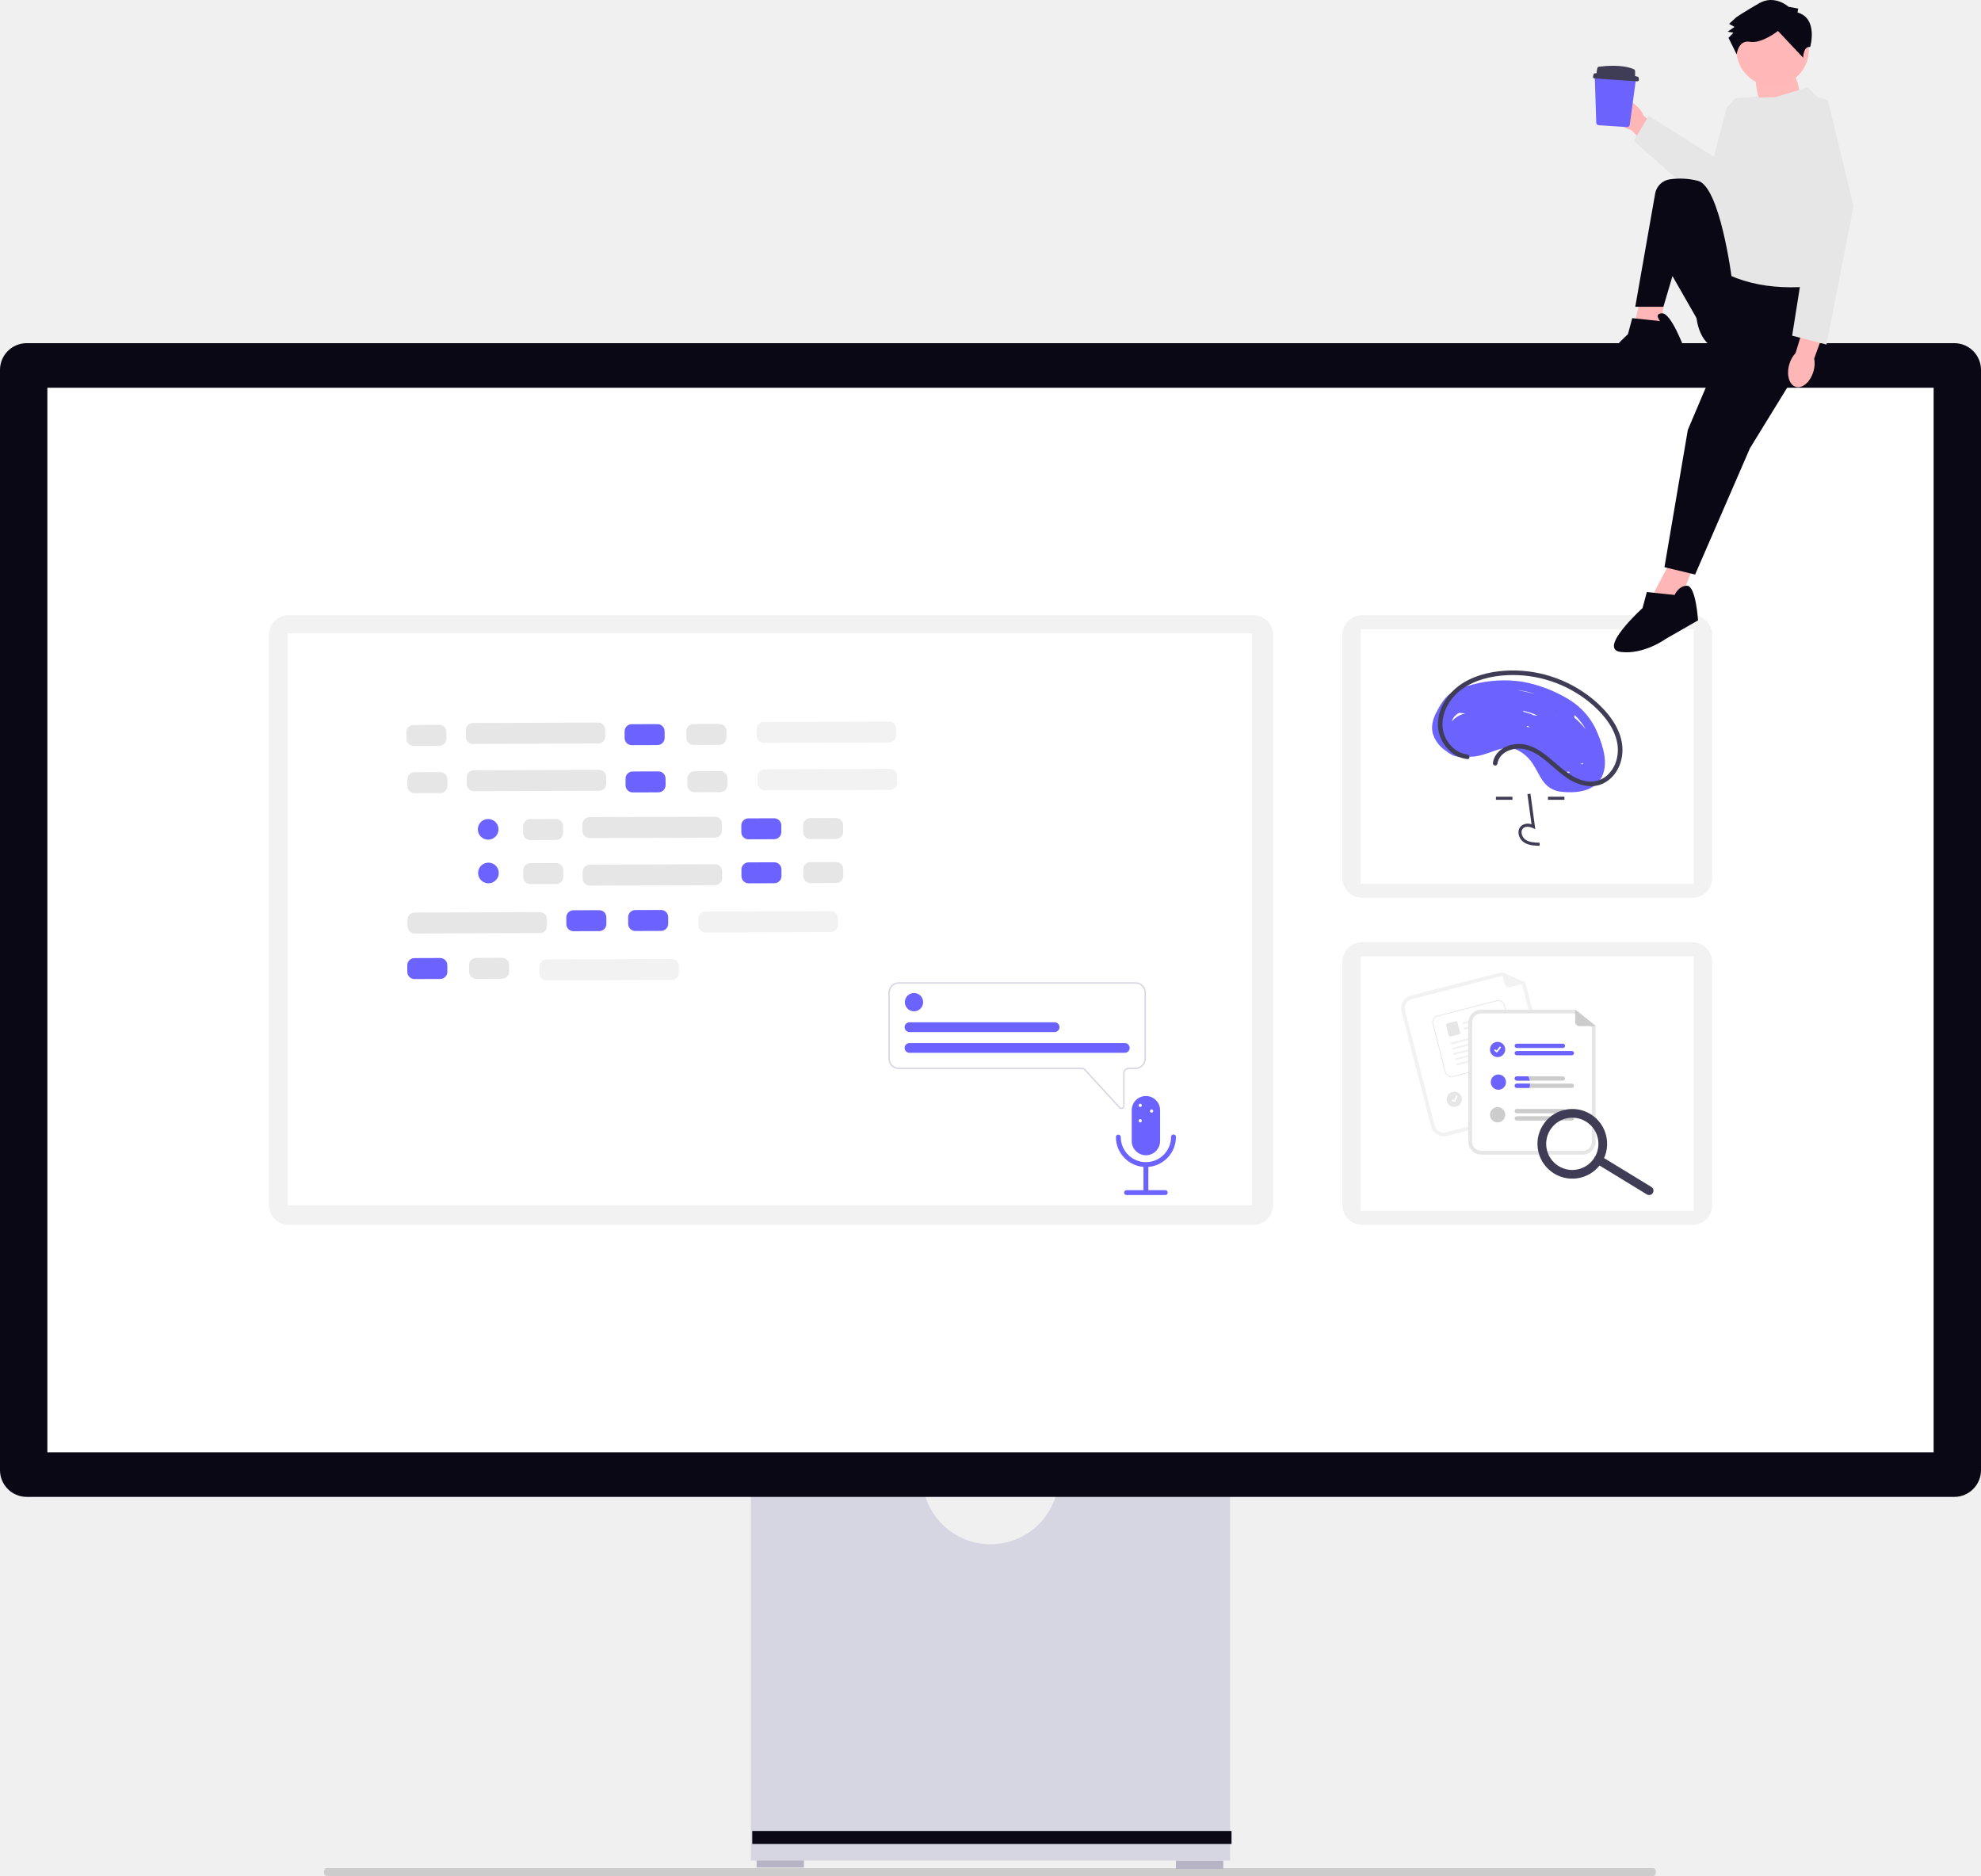
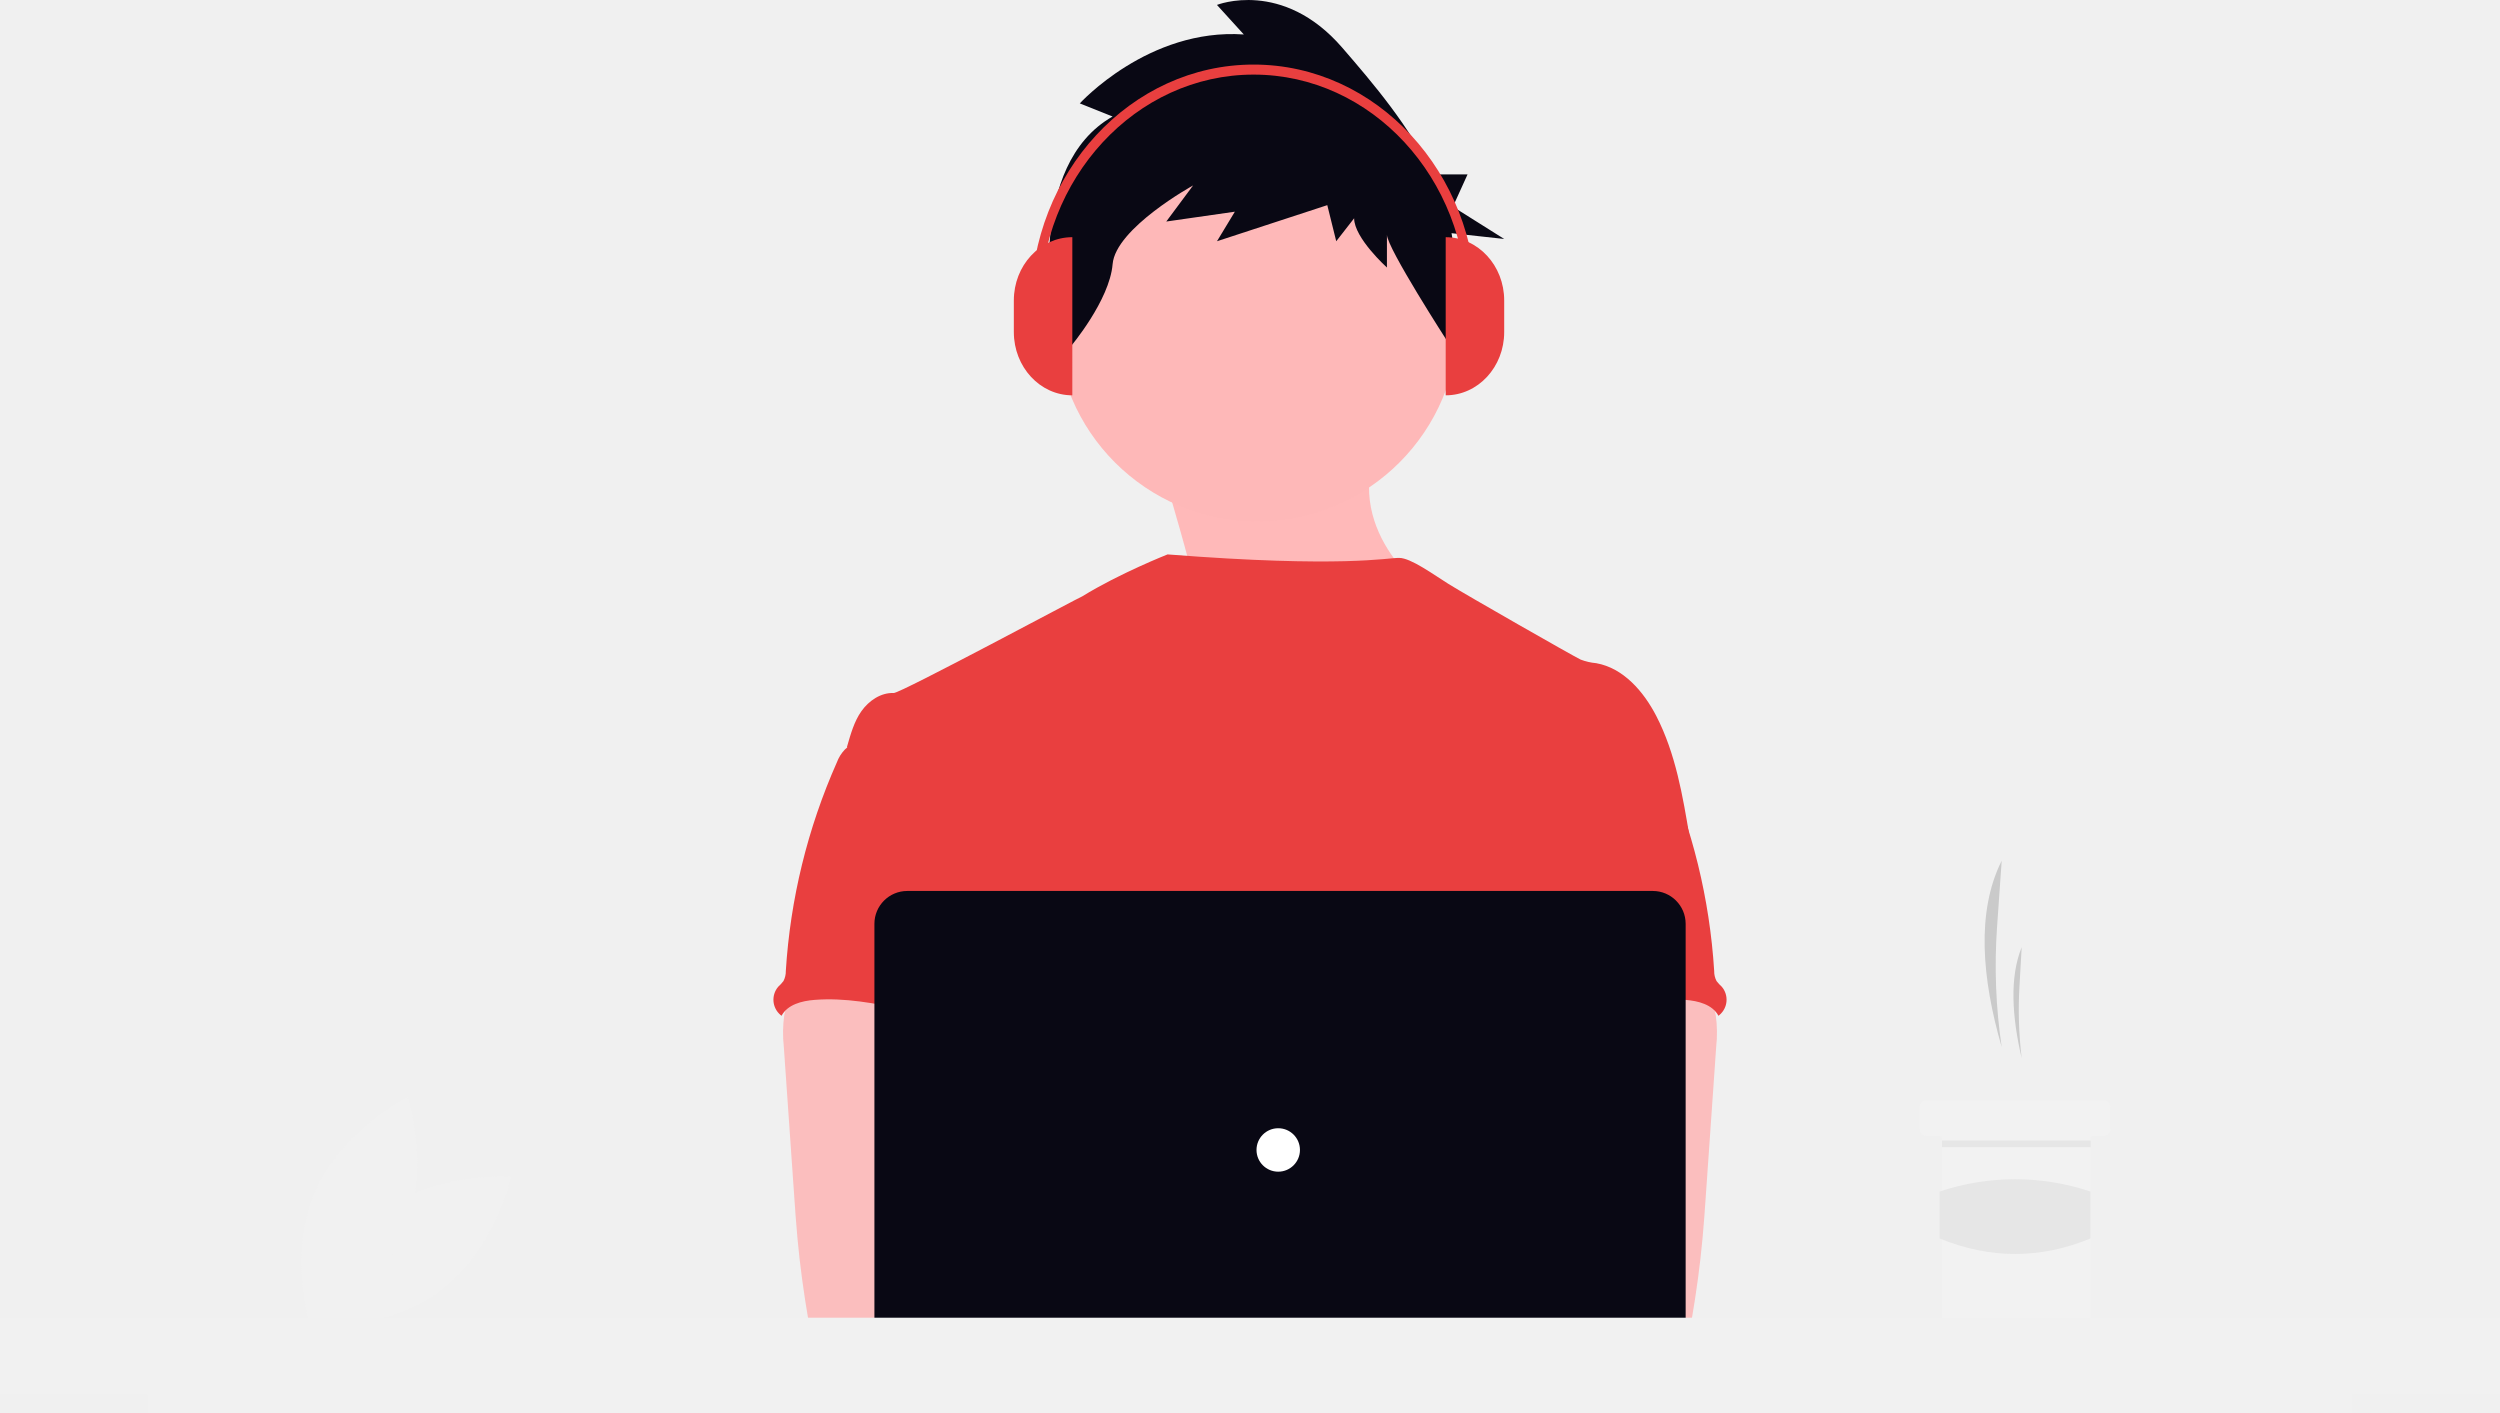
- <svg xmlns="http://www.w3.org/2000/svg" width="799.031" height="756.496" viewBox="0 0 799.031 756.496" role="img" artist="Katerina Limpitsouni" source="https://undraw.co/">
-   <g transform="translate(-560 -170)">
-     <path d="M15.18,488.763c0,.872.478,1.573,1.073,1.573h535.1c.6,0,1.073-.7,1.073-1.573s-.478-1.573-1.073-1.573H16.253C15.658,487.191,15.18,487.891,15.18,488.763Z" transform="translate(675.48 436.16)" fill="#ccc" />
-     <rect width="19.105" height="3.371" transform="translate(865.162 919.738)" fill="#b6b3c5" />
-     <rect width="19.105" height="3.371" transform="translate(1034.295 920.301)" fill="#b6b3c5" />
-     <path d="M352.955,370.945a27.529,27.529,0,0,1-54.321,0H229.146V521.536h193.3V370.945H352.955Z" transform="translate(633.721 398.762)" fill="#d6d6e3" />
-     <rect width="193.296" height="5.242" transform="translate(863.43 908.367)" fill="#090814" />
-     <path d="M788.255,487.17H10.776A10.788,10.788,0,0,1,0,476.394V32.688A10.788,10.788,0,0,1,10.776,21.911H788.255a10.789,10.789,0,0,1,10.776,10.776V476.394a10.789,10.789,0,0,1-10.776,10.776Z" transform="translate(560 286.473)" fill="#090814" />
-     <rect width="760.822" height="429.297" transform="translate(579.104 326.363)" fill="#fff" />
-     <rect width="405.085" height="245.866" rx="8" transform="translate(668.429 418.08)" fill="#f2f2f2" />
-     <rect width="388.981" height="230.626" transform="translate(675.989 425.42)" fill="#fff" />
-     <rect width="149.174" height="113.965" rx="8" transform="translate(1101.429 418.08)" fill="#f2f2f2" />
-     <rect width="134.349" height="102.639" transform="translate(1108.841 423.744)" fill="#fff" />
-     <rect width="149.174" height="113.965" rx="8" transform="translate(1101.429 549.979)" fill="#f2f2f2" />
-     <rect width="134.349" height="102.639" transform="translate(1108.841 555.643)" fill="#fff" />
-     <g transform="translate(11934.972 -22137.148)">
-       <path d="M385.732,321.291a28.068,28.068,0,0,0-11.651-13.848,54.746,54.746,0,0,0-18.895-7.189,49.29,49.29,0,0,0-19.8,1.108c-3.113.806-6.545,1.743-9.171,3.673-2.51,1.846-4.229,4.881-5.629,7.609-1.341,2.613-2.177,5.49-1.451,8.417a12.659,12.659,0,0,0,4.678,6.633c1.911,1.51,4.584,3.508,7.14,2.573a1.994,1.994,0,0,0,.413-.208c4.414,1.343,8.8-.61,13.335-2.14,2.754-.93,5.523-1.4,8.289-.239a15.526,15.526,0,0,1,6.569,5.809c1.547,2.3,2.565,4.917,4.261,7.124a10.122,10.122,0,0,0,7.155,4.04c5.475.613,12.742.048,15.9-5.136C390.228,333.992,388.029,326.789,385.732,321.291Zm-55.891-8.484,2.437.276a9.009,9.009,0,0,0-4.2,1.969,10.7,10.7,0,0,0-1.269,1.268c.011-.037.018-.072.03-.11A5.666,5.666,0,0,1,329.841,312.806Zm27.264,5.186a1.394,1.394,0,0,0,.612.261l.078.013q.226.13.454.258c-.017.024-.03.05-.046.075l-1.114-.112A1.953,1.953,0,0,0,357.105,317.993Zm9.828,11.621a1.624,1.624,0,0,0-.216.285l-.109-.159a1.076,1.076,0,0,1,.325-.126Zm6.347,6.87,1.1.145a1.4,1.4,0,0,0-.15.383c-.261.009-.524.013-.787.014Zm5.331-3.133.444-.076a1.617,1.617,0,0,0,.649-.258c0,.026,0,.052,0,.078,0,.089.012.2.023.325-.036.064-.073.127-.112.19l-1.008-.259Zm-18.93-19.577a2.12,2.12,0,0,0-.591-.348,25.561,25.561,0,0,0-3.2-1q-.244-.229-.476-.471a25.731,25.731,0,0,1,2.715.691,31.618,31.618,0,0,1,3.36,1.292q-.907-.1-1.812-.165Zm10.2.683q-.8-.5-1.606-.979.828.467,1.633.979Zm10.995,5.018a38.361,38.361,0,0,0-4.716-4.83,2.348,2.348,0,0,0,.2-.963A24.236,24.236,0,0,1,380.873,319.476Zm-20.505-14.284-.677-.156c-2.144-.484-4.327-1.005-6.531-1.447.118.014.236.025.354.04a38.052,38.052,0,0,1,6.853,1.563Z" transform="translate(-11116.219 22281.789)" fill="#6c63ff" />
-       <path d="M424.106,447.6c-2.04-.057-4.58-.128-6.535-1.557a5.019,5.019,0,0,1-1.975-3.747,3.376,3.376,0,0,1,1.148-2.772,4.356,4.356,0,0,1,4.121-.593L419.2,426.755l1.223-.168,1.958,14.31-1.021-.469c-1.184-.543-2.809-.819-3.819.034a2.168,2.168,0,0,0-.711,1.786,3.793,3.793,0,0,0,1.469,2.794c1.521,1.112,3.545,1.255,5.841,1.32Z" transform="translate(-11178.093 22200.635)" fill="#3f3d56" />
-       <rect width="6.647" height="1.234" transform="translate(-10771.587 22628.439)" fill="#3f3d56" />
-       <rect width="6.647" height="1.234" transform="translate(-10750.606 22628.439)" fill="#3f3d56" />
-       <path d="M337.285,322.508c-5.353-.61-9.5-5.739-9.953-10.942-.542-6.191,3.063-12.07,8.01-15.544,5.172-3.633,11.617-5.15,17.852-5.484a49.063,49.063,0,0,1,33.537,11.054c4.672,3.88,9.036,8.823,10.689,14.794,1.436,5.185.267,11.059-3.9,14.691a9.858,9.858,0,0,1-7.565,2.329c-3.236-.336-6.221-2.037-8.806-3.917-5.027-3.655-9.154-8.747-15.279-10.657-4.491-1.4-10.319-.168-13.063,3.893a7.392,7.392,0,0,0-1.18,3.1.959.959,0,0,0,.646,1.139.931.931,0,0,0,1.139-.646c.72-5.115,7.01-7.024,11.424-5.856,6.435,1.7,10.755,7.446,16.035,11.094a19.486,19.486,0,0,0,9.338,3.727,11.6,11.6,0,0,0,8.147-2.5c4.511-3.562,6.236-9.688,5.238-15.2-1.155-6.387-5.454-11.861-10.171-16.1a50.875,50.875,0,0,0-34.768-12.844c-6.525.15-13.332,1.5-18.953,4.945-5.452,3.345-9.666,8.941-10.217,15.446a14.583,14.583,0,0,0,7.861,14.223,12.309,12.309,0,0,0,3.944,1.113c1.182.135,1.172-1.718,0-1.851Z" transform="translate(-11120.42 22288.889)" fill="#3f3d56" />
-     </g>
-     <g transform="matrix(1, 0.014, -0.014, 1, 10755.333, -21549.832)">
-       <rect width="16.141" height="8.447" rx="2.88" transform="translate(-9721.341 22148.283) rotate(-1)" fill="#e6e6e6" />
-       <rect width="16.141" height="8.447" rx="2.88" transform="translate(-9633.358 22146.754) rotate(-1)" fill="#6c63ff" />
-       <rect width="16.141" height="8.447" rx="2.88" transform="translate(-9608.434 22146.314) rotate(-1)" fill="#e6e6e6" />
-       <rect width="56.266" height="8.447" rx="2.88" transform="translate(-9697.423 22147.162) rotate(-1)" fill="#e6e6e6" />
-       <rect width="56.266" height="8.447" rx="2.88" transform="translate(-9580.115 22145.111) rotate(-1)" fill="#f2f2f2" />
-       <rect width="16.141" height="8.447" rx="2.88" transform="translate(-9720.691 22167.34) rotate(-1)" fill="#e6e6e6" />
-       <rect width="16.141" height="8.447" rx="2.88" transform="translate(-9632.711 22165.811) rotate(-1)" fill="#6c63ff" />
-       <rect width="16.141" height="8.447" rx="2.88" transform="translate(-9607.783 22165.371) rotate(-1)" fill="#e6e6e6" />
-       <rect width="56.266" height="8.447" rx="2.88" transform="translate(-9696.773 22166.219) rotate(-1)" fill="#e6e6e6" />
-       <rect width="56.266" height="8.447" rx="2.88" transform="translate(-9579.466 22164.172) rotate(-1)" fill="#f2f2f2" />
-       <rect width="16.141" height="8.447" rx="2.88" transform="translate(-9673.752 22185.594) rotate(-1)" fill="#e6e6e6" />
-       <rect width="16.141" height="8.447" rx="2.88" transform="translate(-9585.77 22184.059) rotate(-1)" fill="#6c63ff" />
-       <rect width="16.141" height="8.447" rx="2.88" transform="translate(-9560.842 22183.619) rotate(-1)" fill="#e6e6e6" />
-       <rect width="56.266" height="8.447" rx="2.88" transform="translate(-9649.832 22184.467) rotate(-1)" fill="#e6e6e6" />
-       <rect width="16.141" height="8.447" rx="2.88" transform="translate(-9719.672 22242.281) rotate(-1)" fill="#6c63ff" />
-       <rect width="16.141" height="8.447" rx="2.88" transform="translate(-9694.746 22241.846) rotate(-1)" fill="#e6e6e6" />
-       <rect width="56.266" height="8.447" rx="2.88" transform="translate(-9666.402 22242.055) rotate(-1)" fill="#f2f2f2" />
-       <rect width="16.141" height="8.447" rx="2.88" transform="translate(-9655.808 22222.098) rotate(-1)" fill="#6c63ff" />
-       <rect width="16.141" height="8.447" rx="2.88" transform="translate(-9630.878 22221.664) rotate(-1)" fill="#6c63ff" />
-       <rect width="56.266" height="8.447" rx="2.88" transform="translate(-9719.846 22223.92) rotate(-1)" fill="#e6e6e6" />
-       <rect width="56.266" height="8.447" rx="2.88" transform="translate(-9602.536 22221.871) rotate(-1)" fill="#f2f2f2" />
-       <rect width="16.141" height="8.447" rx="2.88" transform="translate(-9673.443 22203.336) rotate(-1)" fill="#e6e6e6" />
-       <rect width="16.141" height="8.447" rx="2.88" transform="translate(-9585.463 22201.803) rotate(-1)" fill="#6c63ff" />
-       <rect width="16.141" height="8.447" rx="2.88" transform="translate(-9560.533 22201.363) rotate(-1)" fill="#e6e6e6" />
-       <rect width="56.266" height="8.447" rx="2.88" transform="translate(-9649.499 22203.623) rotate(-1)" fill="#e6e6e6" />
-       <circle cx="4.167" cy="4.167" r="4.167" transform="matrix(0.966, 0.259, -0.259, 0.966, -9690.37, 22202.391)" fill="#6c63ff" />
-       <circle cx="4.167" cy="4.167" r="4.167" transform="matrix(0.966, 0.259, -0.259, 0.966, -9690.718, 22184.801)" fill="#6c63ff" />
-     </g>
-     <g transform="translate(9927.105 -20746.99)">
-       <path d="M369.071,194.923,329.5,205.113a5.232,5.232,0,0,1-6.365-3.758l-11.967-46.472a5.232,5.232,0,0,1,3.758-6.365l36.814-9.48,9.423,4.218,11.666,45.3A5.232,5.232,0,0,1,369.071,194.923Z" transform="translate(-9113.003 21169.963)" fill="#f2f2f2" />
-       <path d="M323.3,158.415a3.726,3.726,0,0,0-2.676,4.532l11.967,46.473a3.726,3.726,0,0,0,4.532,2.676l39.571-10.19a3.726,3.726,0,0,0,2.676-4.532l-11.485-44.6-8.281-3.707Z" transform="translate(-9120.998 21161.523)" fill="#fff" />
-       <path d="M577.061,144.156l-6.124,1.577a1.741,1.741,0,0,1-2.12-1.252l-1.165-4.523a.109.109,0,0,1,.149-.127l9.276,4.12a.109.109,0,0,1-.017.2Z" transform="translate(-9329.002 21169.303)" fill="#f2f2f2" />
-       <path d="M505.218,408.66,487.2,413.3a.87.87,0,1,1-.434-1.686l18.016-4.639a.87.87,0,1,1,.434,1.686Z" transform="translate(-9260.381 20944.484)" fill="#ccc" />
-       <path d="M513.32,420.968,491.827,426.5a.87.87,0,1,1-.434-1.686l21.493-5.535a.87.87,0,0,1,.434,1.686Z" transform="translate(-9264.273 20934.125)" fill="#ccc" />
-       <circle cx="3.076" cy="3.076" r="3.076" transform="translate(-8783.607 21357.219)" fill="#e6e6e6" />
-       <path d="M422.971,235.259l-23.927,6.159a2.7,2.7,0,0,1-3.279-1.936L390.752,220a2.7,2.7,0,0,1,1.936-3.279l23.927-6.159a2.7,2.7,0,0,1,3.279,1.936l5.014,19.479A2.7,2.7,0,0,1,422.971,235.259Z" transform="translate(-9180.05 21109.834)" fill="#fff" />
-       <path d="M422.971,235.259l-23.927,6.159a2.7,2.7,0,0,1-3.279-1.936L390.752,220a2.7,2.7,0,0,1,1.936-3.279l23.927-6.159a2.7,2.7,0,0,1,3.279,1.936l5.014,19.479A2.7,2.7,0,0,1,422.971,235.259Zm-30.2-18.228a2.378,2.378,0,0,0-1.708,2.893l5.014,19.479a2.378,2.378,0,0,0,2.893,1.708l23.927-6.159a2.378,2.378,0,0,0,1.708-2.893l-5.014-19.479a2.378,2.378,0,0,0-2.893-1.708Z" transform="translate(-9180.05 21109.834)" fill="#e6e6e6" />
-       <path d="M479.782,247.818l-12.076,3.108a.432.432,0,0,1-.524-.272.417.417,0,0,1,.293-.529l12.292-3.164c.5.252.366.766.014.857Z" transform="translate(-9244.432 21079.131)" fill="#f2f2f2" />
-       <path d="M483.225,261.192,471.149,264.3a.432.432,0,0,1-.524-.272.417.417,0,0,1,.293-.529l12.292-3.164c.5.252.366.766.014.857Z" transform="translate(-9247.329 21067.875)" fill="#f2f2f2" />
-       <path d="M430.87,269.216l-3.685.949a.469.469,0,0,1-.571-.337l-1.12-4.349a.469.469,0,0,1,.337-.571l3.685-.949a.469.469,0,0,1,.571.337l1.12,4.349A.469.469,0,0,1,430.87,269.216Z" transform="translate(-9209.349 21064.838)" fill="#e6e6e6" />
-       <path d="M456.287,288.632l-18.43,4.744a.433.433,0,0,1-.524-.272.417.417,0,0,1,.293-.529l18.646-4.8C456.77,288.027,456.639,288.541,456.287,288.632Z" transform="translate(-9219.31 21044.781)" fill="#f2f2f2" />
-       <path d="M459.731,302.01l-18.43,4.744a.433.433,0,0,1-.524-.272.417.417,0,0,1,.293-.529l18.646-4.8C460.213,301.4,460.083,301.919,459.731,302.01Z" transform="translate(-9222.208 21033.523)" fill="#f2f2f2" />
-       <path d="M463.172,315.379l-18.43,4.744a.433.433,0,0,1-.524-.272.416.416,0,0,1,.293-.529l18.646-4.8C463.655,314.774,463.524,315.288,463.172,315.379Z" transform="translate(-9225.104 21022.271)" fill="#f2f2f2" />
-       <path d="M466.615,328.756l-18.43,4.744a.432.432,0,0,1-.524-.272.417.417,0,0,1,.293-.529l18.646-4.8C467.1,328.151,466.968,328.665,466.615,328.756Z" transform="translate(-9228.001 21011.012)" fill="#f2f2f2" />
-       <path d="M470.057,342.126l-18.43,4.744a.433.433,0,0,1-.524-.272.417.417,0,0,1,.293-.529l18.646-4.8C470.54,341.521,470.409,342.035,470.057,342.126Z" transform="translate(-9230.898 20999.76)" fill="#f2f2f2" />
-       <path d="M441.4,455.9a.319.319,0,0,1-.2-.014l0,0-.838-.355a.321.321,0,1,1,.251-.591l.543.231.712-1.674a.321.321,0,0,1,.421-.17h0l0,.011,0-.011a.322.322,0,0,1,.17.421l-.837,1.968a.321.321,0,0,1-.216.185Z" transform="translate(-9221.706 20905.469)" fill="#fff" />
-       <path d="M528.563,293.156H487.7a5.232,5.232,0,0,1-5.226-5.226V239.941a5.232,5.232,0,0,1,5.226-5.226h38.015l8.073,6.435v46.78A5.232,5.232,0,0,1,528.563,293.156Z" transform="translate(-9257.317 21089.438)" fill="#e6e6e6" />
-       <path d="M495.7,244.215a3.726,3.726,0,0,0-3.722,3.722v47.989a3.726,3.726,0,0,0,3.722,3.722h40.862a3.726,3.726,0,0,0,3.722-3.722V249.87l-7.095-5.655Z" transform="translate(-9265.313 21081.443)" fill="#fff" />
-       <path d="M619.808,323.069H601.2a.87.87,0,0,1,0-1.741h18.6a.87.87,0,1,1,0,1.741Z" transform="translate(-9356.511 21016.543)" fill="#6c63ff" />
-       <path d="M623.4,341.616H601.2a.87.87,0,1,1,0-1.741H623.4a.87.87,0,1,1,0,1.741Z" transform="translate(-9356.511 21000.934)" fill="#6c63ff" />
-       <path d="M619.813,404.443h-18.6a.87.87,0,1,0,0,1.741h18.6a.87.87,0,0,0,0-1.741Z" transform="translate(-9356.515 20946.592)" fill="#ccc" />
-       <path d="M623.4,422.993H601.21a.87.87,0,1,0,0,1.741H623.4a.87.87,0,1,0,0-1.741Z" transform="translate(-9356.515 20930.979)" fill="#ccc" />
-       <path d="M619.808,489.3H601.2a.87.87,0,0,1,0-1.741h18.6a.87.87,0,1,1,0,1.741Z" transform="translate(-9356.511 20876.635)" fill="#ccc" />
-       <path d="M623.4,507.851H601.2a.87.87,0,0,1,0-1.741H623.4a.87.87,0,0,1,0,1.741Z" transform="translate(-9356.511 20861.025)" fill="#ccc" />
-       <circle cx="3.076" cy="3.076" r="3.076" transform="translate(-8766.129 21337.135)" fill="#6c63ff" />
-       <path d="M549.442,331.074a.319.319,0,0,1-.192-.064l0,0-.723-.553a.321.321,0,0,1,.391-.51l.468.359,1.107-1.444a.321.321,0,0,1,.45-.059h0l-.007.01.007-.01a.322.322,0,0,1,.059.45l-1.3,1.7a.321.321,0,0,1-.256.125Z" transform="translate(-9312.799 21010.309)" fill="#fff" />
-       <path d="M545.642,402.862a3.076,3.076,0,0,1-3.076,3.077.659.659,0,0,1-.079,0,3.076,3.076,0,1,1,3.155-3.074Z" transform="translate(-9305.303 20950.512)" fill="#6c63ff" />
-       <circle cx="3.076" cy="3.076" r="3.076" transform="translate(-8766.129 21363.461)" fill="#ccc" />
-       <path d="M762.627,242H756.3a1.741,1.741,0,0,1-1.741-1.741v-4.671a.109.109,0,0,1,.176-.085l7.956,6.3a.109.109,0,0,1-.068.194Z" transform="translate(-9486.312 21088.793)" fill="#ccc" />
-       <path d="M600.334,405.314a.873.873,0,0,1,.871-.871h4.636a6.586,6.586,0,0,1,.572,1.741h-5.208a.871.871,0,0,1-.871-.869Z" transform="translate(-9356.511 20946.592)" fill="#6c63ff" />
-       <path d="M606.525,422.993a6.637,6.637,0,0,1-.231,1.741H601.21a.87.87,0,1,1,0-1.741Z" transform="translate(-9356.515 20930.979)" fill="#6c63ff" />
-       <path d="M654.434,454.114a1.756,1.756,0,0,1-2.414.585l-20.49-12.5a1.756,1.756,0,1,1,1.829-3l20.49,12.5A1.756,1.756,0,0,1,654.434,454.114Z" transform="translate(-9354.871 20943.951)" fill="#3f3d56" />
-       <path d="M578.872,396.435a14.05,14.05,0,1,1-4.678-19.31A14.05,14.05,0,0,1,578.872,396.435Zm-20.99-12.8a10.537,10.537,0,1,0,14.483-3.509,10.537,10.537,0,0,0-14.483,3.509Z" transform="translate(-9299.799 20989.131)" fill="#3f3d56" />
-     </g>
-     <g transform="translate(11362.927 -22758.51)">
-       <path d="M248.361,225.188a1.257,1.257,0,0,1-.929-.411l-13.942-15.21a1.692,1.692,0,0,0-1.244-.547H158.57a4.222,4.222,0,0,1-4.217-4.217V178.233a4.222,4.222,0,0,1,4.217-4.217h95.453a4.222,4.222,0,0,1,4.217,4.217V204.8a4.222,4.222,0,0,1-4.217,4.217h-2.706a1.689,1.689,0,0,0-1.687,1.687v13.215a1.257,1.257,0,0,1-.806,1.179,1.271,1.271,0,0,1-.462.087Z" transform="translate(-10598.965 23150.598)" fill="#fff" />
-       <path d="M248.361,225.188a1.257,1.257,0,0,1-.929-.411l-13.942-15.21a1.692,1.692,0,0,0-1.244-.547H158.57a4.222,4.222,0,0,1-4.217-4.217V178.233a4.222,4.222,0,0,1,4.217-4.217h95.453a4.222,4.222,0,0,1,4.217,4.217V204.8a4.222,4.222,0,0,1-4.217,4.217h-2.706a1.689,1.689,0,0,0-1.687,1.687v13.215a1.257,1.257,0,0,1-.806,1.179,1.271,1.271,0,0,1-.462.087Zm-89.791-50.61a3.659,3.659,0,0,0-3.655,3.655V204.8a3.659,3.659,0,0,0,3.655,3.655h73.676a2.254,2.254,0,0,1,1.658.729l13.942,15.21a.7.7,0,0,0,1.221-.475V210.707a2.252,2.252,0,0,1,2.249-2.249h2.706a3.659,3.659,0,0,0,3.655-3.655V178.233a3.659,3.659,0,0,0-3.655-3.655Z" transform="translate(-10598.965 23150.598)" fill="#d6d6e3" />
-       <circle cx="3.69" cy="3.69" r="3.69" transform="translate(-10437.958 23328.953)" fill="#6c63ff" />
-       <path d="M266.49,265.2H179.648a1.968,1.968,0,0,1,0-3.936H266.49a1.968,1.968,0,1,1,0,3.936Z" transform="translate(-10615.738 23087.867)" fill="#6c63ff" />
-       <path d="M238.2,235.427H179.648a1.968,1.968,0,0,1,0-3.936H238.2a1.968,1.968,0,1,1,0,3.936Z" transform="translate(-10615.738 23109.273)" fill="#6c63ff" />
-     </g>
-     <g transform="translate(6120.976 -22260.514)">
-       <path d="M579.346,300.885a5.732,5.732,0,0,1-5.726-5.726V282.726a5.726,5.726,0,0,1,11.452,0v12.433A5.732,5.732,0,0,1,579.346,300.885Z" transform="translate(-5678.12 22595.5)" fill="#6c63ff" />
-       <path d="M566.226,337.588a12.12,12.12,0,0,1-12.106-12.106.982.982,0,0,1,1.963,0,10.143,10.143,0,1,0,20.286,0,.982.982,0,1,1,1.963,0A12.12,12.12,0,0,1,566.226,337.588Z" transform="translate(-5665 22563.541)" fill="#6c63ff" />
-       <path d="M589.1,372.26a.982.982,0,0,1-.982-.981v-10.8a.982.982,0,0,1,1.963,0v10.8a.982.982,0,0,1-.982.982Z" transform="translate(-5687.875 22539.994)" fill="#6c63ff" />
-       <circle cx="0.654" cy="0.654" r="0.654" transform="translate(-5101.719 22875.609)" fill="#fff" />
-       <circle cx="0.654" cy="0.654" r="0.654" transform="translate(-5101.719 22881.824)" fill="#fff" />
-       <circle cx="0.654" cy="0.654" r="0.654" transform="translate(-5097.138 22877.898)" fill="#fff" />
-       <path d="M580.888,395h-15.55a.982.982,0,1,1,0-1.963h15.55a.982.982,0,1,1,0,1.963Z" transform="translate(-5671.887 22517.43)" fill="#6c63ff" />
-     </g>
-     <g transform="translate(1099.421 -6.914)">
-       <path d="M347.07,259.389c-6.109,3.366-11.313,1.009-16.351,5.832a19.089,19.089,0,0,0-.757-12.909c-.6-1.393-1.88-7.747-1.45-9.2.424-1.04,6.8-.723,9.034-2.057,1.558-.932,4.761-3.413,6.549-3.143.094,2.416.143,4.575,1.2,6.833C345.547,245.277,348.124,258.808,347.07,259.389Z" transform="translate(-159.654 -34.452)" fill="#ffb9b9" />
-       <path d="M202.856,67.647l-16.348.487-3.414,3.727L177.9,91.99v31.834s-6.347,11.235-2.885,21.067c3.7,10.508,16.734-1.895,26.543-.479s25.389,2.82,25.389,2.82l-9.232-34.175,7.279-39.991-9.155-9.417-12.983,4Z" transform="translate(-26.071 148.432)" fill="#e6e6e6" />
-       <g transform="translate(110.53 215.745)">
-         <path d="M97.609,95.24c-3.271-2.819-4.467-6.792-2.672-8.873s5.9-1.482,9.171,1.339a10.806,10.806,0,0,1,3.026,4.11l13.707,12.121-5.825,6.311L102.122,97.629a10.807,10.807,0,0,1-4.512-2.388Z" transform="translate(-94.103 -83.985)" fill="#ffb6b6" />
-         <path d="M153.146,83.715l9.029-.821,7.918,37.762A13.079,13.079,0,0,1,159.653,136.2l-6.507,1.195-41.476-36.518,6.06-10.1,30.587,19.187,4.83-26.25Z" transform="translate(-102.684 -82.895)" fill="#e6e6e6" />
-       </g>
-       <g transform="translate(105.664 248.932)">
-         <path d="M147.985,412.812s-8.247,15.315-7.658,14.726,10.6,2.945,10.6,2.945l5.891-15.315Z" transform="translate(-118.482 -259.923)" fill="#ffb6b6" />
-         <path d="M130.016,230.817s-4.221,16.875-3.8,16.159,11,.244,11,.244l1.938-16.294-9.144-.108Z" transform="translate(-112.684 -185.133)" fill="#ffb6b6" />
-         <path d="M221.123,218.731c-18.637,2.618-35.47.335-49.186-10.419,0,0-10.014,33.576,8.247,37.11s38.583-2.54,40.939-8.431S221.123,218.731,221.123,218.731Z" transform="translate(-130.358 -175.884)" fill="#090814" />
-         <path d="M177.6,244l-20.322,47.9-9.425,55.371,12.37,2.945,22.127-50.953,30-48.781Z" transform="translate(-121.585 -190.55)" fill="#090814" />
-         <path d="M166.734,193.053s-4.712-36.521-13.548-38.878a28.847,28.847,0,0,0-11.332-.622,7.016,7.016,0,0,0-5.956,5.73l-8.03,45.661h11.354l3.655-12.37,9.719,16.972,14.137-16.493Z" transform="translate(-113.374 -153.261)" fill="#090814" />
-         <path d="M127.759,248.629l-11.227-1.178-1.732,6.48s-18.261,16.494-8.836,17.672,18.261-5.3,18.261-5.3l12.965-7.437s-5.013-13.364-8.547-13.364S127.759,248.629,127.759,248.629Z" transform="translate(-103.262 -191.167)" fill="#090814" />
-         <path d="M137.759,435.718l-11.227-1.178-1.732,6.48s-18.261,16.493-8.836,17.672,18.261-5.3,18.261-5.3l12.965-7.437S146.3,432,142.766,432,137.759,435.718,137.759,435.718Z" transform="translate(-107.372 -267.808)" fill="#090814" />
-       </g>
-       <g transform="translate(181.793 216.027)">
-         <path d="M242.517,265.135c-1.234,4.231-4.416,7.023-7.108,6.238s-3.874-4.851-2.64-9.083a11.028,11.028,0,0,1,2.536-4.55l5.453-17.859,8.326,2.738-6.259,17.315a11.03,11.03,0,0,1-.307,5.2Z" transform="translate(-232.279 -154.484)" fill="#ffb6b6" />
-         <path d="M249.7,82.014l-4.342-1.224h0a49.4,49.4,0,0,0-5.086,26.348l2.143,25.347-7.07,44.552,13.858,3.585,10.92-55.91L249.7,82.014Z" transform="translate(-233.699 -80.789)" fill="#e6e6e6" />
-       </g>
-       <g transform="translate(103.095 203.438)">
-         <path d="M81.608,85.267l-.577-18.206a1.054,1.054,0,0,1,1.117-1.086l14.447.866a1.055,1.055,0,0,1,.982,1.194l-2.444,18.1a1.057,1.057,0,0,1-1.115.911l-11.426-.756a1.062,1.062,0,0,1-.329-.075,1.051,1.051,0,0,1-.656-.944Z" transform="translate(-80.282 -62.32)" fill="#6c63ff" />
-         <path d="M80.334,61.869c.2-.021.473-.047.8-.075a.83.83,0,0,1-.085-.55l.258-1.364a.834.834,0,0,1,.709-.673c2.127-.284,9.444-1.056,14.051,1.034a.831.831,0,0,1,.483.734l.042,1.455a.83.83,0,0,1-.139.485c.383.1.765.212,1.143.331a.631.631,0,0,1,.436.531l.072.62a.633.633,0,0,1-.672.7L80.158,63.936a.633.633,0,0,1-.572-.784l.2-.8A.634.634,0,0,1,80.334,61.869Z" transform="translate(-79.567 -58.832)" fill="#3f3d56" />
-       </g>
-       <circle cx="14.621" cy="14.621" r="14.621" transform="translate(160.951 182.333)" fill="#ffb7b7" />
-       <path d="M876.383,429.529l.291-1.566-3.916-.727s-5.538-5.079-11.893-1.4-9.14,5.595-9.14,5.595l-2.931,2.7,2.2,1.219-2.786,1.913,2.349.436-2,2.059,3.3,6.689s.616-5.962,5.315-5.089,11.344-4.376,11.344-4.376l10.148,10.8s.085-4.822,2.828-4.324C881.5,443.452,884.853,431.911,876.383,429.529Z" transform="translate(-690.789 -247.586)" fill="#090814" />
-     </g>
+ <svg xmlns="http://www.w3.org/2000/svg" width="878.63" height="496.388" viewBox="0 0 878.63 496.388" role="img" artist="Katerina Limpitsouni" source="https://undraw.co/">
+   <g id="Group_69" data-name="Group 69" transform="translate(-520.685 -285.112)">
+     <path id="Path_1089-179" data-name="Path 1089" d="M294.716,621.2c-19.511,14.544-25.04,40.135-25.04,40.135s26.1,2.009,45.615-12.535,25.04-40.135,25.04-40.135S314.227,606.659,294.716,621.2Z" transform="translate(360 90)" fill="#f1f1f1" />
+     <path id="Path_1090-180" data-name="Path 1090" d="M302.844,628.032c-9.377,22.456-32.862,34.028-32.862,34.028s-8.281-24.837,1.1-47.293,32.862-34.028,32.862-34.028S312.221,605.576,302.844,628.032Z" transform="translate(360 90)" fill="#f1f1f1" />
+     <path id="Path_1091-181" data-name="Path 1091" d="M864.187,563.114h0a194.649,194.649,0,0,1-1.633-42.2l1.633-23.307h0C855.187,515.52,857.221,539.09,864.187,563.114Z" transform="translate(360 90)" fill="#cacaca" />
+     <path id="Path_274-182" data-name="Path 274" d="M449.813,336.284s23.446,77.372,16.412,86.751,75.028-51.582,75.028-51.582-30.48-21.1-18.757-51.582Z" transform="translate(482.023 122.697)" fill="#ffb9b9" />
+     <path id="Path_1092-183" data-name="Path 1092" d="M871.205,567.013h0a143.092,143.092,0,0,1-.786-25.116l.786-13.873h0C866.875,538.683,867.854,552.713,871.205,567.013Z" transform="translate(360 90)" fill="#cacaca" />
+     <path id="Path_1093-184" data-name="Path 1093" d="M902.4,584.17v7.8a2.351,2.351,0,0,1-2.339,2.339h-3.9a.777.777,0,0,0-.78.78V659.03a2.352,2.352,0,0,1-2.339,2.339H845.476a2.341,2.341,0,0,1-2.339-2.339V595.087a.782.782,0,0,0-.78-.78h-4.679a2.341,2.341,0,0,1-2.339-2.339v-7.8a2.336,2.336,0,0,1,2.339-2.339h62.383A2.346,2.346,0,0,1,902.4,584.17Z" transform="translate(360 90)" fill="#f2f2f2" />
+     <rect id="Rectangle_346" data-name="Rectangle 346" width="52.246" height="2.339" transform="translate(1203.207 685.945)" fill="#e6e6e6" />
+     <path id="Path_1094-185" data-name="Path 1094" d="M895.383,630.369c-17.483,7.235-35.156,7.315-53.026,0V613.888a83.274,83.274,0,0,1,53.026,0Z" transform="translate(360 90)" fill="#e6e6e6" />
+     <circle id="Ellipse_276" data-name="Ellipse 276" cx="70.666" cy="70.666" r="70.666" transform="translate(891.872 327.045)" fill="#feb8b8" />
+     <path id="Path_1095-186" data-name="Path 1095" d="M754.52,489.43c-2.43-14.619-4.936-29.519-11.731-42.689-4.466-8.626-11.554-16.847-21.11-18.552a20.421,20.421,0,0,1-5.5-1.272c-2.8-1.349-40.425-22.827-46.405-26.568-5.135-3.212-13.24-9.158-17.327-9.158-4.112-.09-19.878,3.579-81.414-1.231,0,0-16.9,6.663-29.985,14.743-.2-.131-63.869,34.06-66.261,33.97-4.53-.191-8.741,2.71-11.338,6.362s-3.814,8.174-5.089,12.546c13.907,30.97,26.631,61.98,40.539,92.95a7.931,7.931,0,0,1,1.006,3.815,9.309,9.309,0,0,1-1.73,3.815c-6.82,10.956-6.6,24.736-5.858,37.613s1.668,26.478-4.087,38.02c-1.565,3.169-3.6,6.069-5.089,9.238-3.486,7.177-4.746,30.131-2.71,37.842l255.121,7.309C730.068,673.1,754.52,489.43,754.52,489.43Z" transform="translate(360 90)" fill="#E93F3F" />
+     <path id="Path_1421-187" data-name="Path 1421" d="M436.31,551.9a45.045,45.045,0,0,0-.153,11.109l3.656,52.513c.343,4.949.681,9.887,1.146,14.824.877,9.581,2.188,19.086,3.815,28.578a5.09,5.09,0,0,0,5.216,4.949c16.1,3.406,32.726,3.27,49.153,2.342,25.067-1.4,89.2-4.046,93.116-9.136s1.635-13.322-3.474-17.438-89.739-14.149-89.739-14.149c.827-6.553,3.321-12.724,5.688-18.946,4.25-11.035,8.22-22.432,8.3-34.253s-4.377-24.25-14.061-31.022c-7.966-5.56-18.221-6.591-27.928-6.362-7.062.2-19.265-1.489-25.716,1.272C440.223,538.431,437.264,546.9,436.31,551.9Z" transform="translate(360 90)" fill="#fbbebe" />
+     <path id="Path_1430-188" data-name="Path 1430" d="M457.627,458.523a13.169,13.169,0,0,0-2.824,4.518,213.588,213.588,0,0,0-17.941,73.316,7.329,7.329,0,0,1-.827,3.55,15.535,15.535,0,0,1-1.87,2.023,7.024,7.024,0,0,0,.84,9.9q.173.146.356.281c2.1-3.951,7.125-5.242,11.592-5.586,21.389-1.692,42.282,8.259,63.734,7.508-1.514-5.23-3.691-10.256-4.925-15.548-5.459-23.5,8.156-49.089-.191-71.726-1.668-4.53-4.453-8.983-8.843-10.968a23.554,23.554,0,0,0-5.662-1.5c-5.421-.979-16.212-5.166-21.453-3.486-1.935.624-2.7,2.443-4.3,3.542C462.877,455.9,459.646,456.474,457.627,458.523Z" transform="translate(360 90)" fill="#E93F3F" />
+     <path id="Path_1421-2-189" data-name="Path 1421" d="M754.672,536.183c-6.451-2.762-18.653-1.069-25.716-1.272-9.707-.229-19.962.8-27.928,6.362-9.684,6.772-14.137,19.2-14.061,31.022s4.046,23.218,8.3,34.253c2.366,6.222,4.861,12.393,5.688,18.946,0,0-84.63,10.034-89.739,14.149s-7.392,12.348-3.474,17.438,126.173,10.2,142.269,6.794a5.09,5.09,0,0,0,5.216-4.949c1.627-9.491,2.937-19,3.815-28.578.465-4.937.8-9.874,1.146-14.824l3.657-52.513a45.045,45.045,0,0,0-.153-11.109C762.736,546.9,759.777,538.431,754.672,536.183Z" transform="translate(360 90)" fill="#fbbebe" />
+     <path id="Path_1430-2-190" data-name="Path 1430" d="M734.687,454.346c-1.6-1.1-2.366-2.918-4.3-3.542-5.241-1.68-16.032,2.507-21.453,3.486a23.554,23.554,0,0,0-5.662,1.5c-4.389,1.985-7.175,6.438-8.843,10.968-8.347,22.637,5.268,48.224-.191,71.726-1.234,5.293-3.411,10.318-4.925,15.548,21.453.751,42.346-9.2,63.734-7.508,4.467.343,9.493,1.635,11.592,5.586q.183-.135.356-.281a7.024,7.024,0,0,0,.84-9.9,15.53,15.53,0,0,1-1.87-2.023,7.329,7.329,0,0,1-.827-3.55A213.586,213.586,0,0,0,745.2,463.041a13.169,13.169,0,0,0-2.824-4.518C740.354,456.474,737.123,455.9,734.687,454.346Z" transform="translate(360 90)" fill="#E93F3F" />
+     <circle id="Ellipse_188" data-name="Ellipse 188" cx="19.073" cy="19.073" r="19.073" transform="translate(922.536 718.237)" fill="#fbbebe" />
+     <circle id="Ellipse_189" data-name="Ellipse 189" cx="19.073" cy="19.073" r="19.073" transform="translate(964.768 718.237)" fill="#fbbebe" />
+     <path id="Path_1096-191" data-name="Path 1096" d="M741.572,690.288H479.542A11.552,11.552,0,0,1,468,678.75V519.783a11.552,11.552,0,0,1,11.539-11.539H741.572a11.552,11.552,0,0,1,11.539,11.539V678.75a11.552,11.552,0,0,1-11.539,11.539Z" transform="translate(360 90)" fill="#090814" />
+     <circle id="Ellipse_263" data-name="Ellipse 263" cx="7.635" cy="7.635" r="7.635" transform="translate(962.287 681.632)" fill="#fff" />
+     <path id="Path_1097-192" data-name="Path 1097" d="M878.63,449.724H0v27H51.97V483H826.68v-6.276h51.95Z" transform="translate(520.685 298.5)" fill="#f1f1f1" />
+     <path id="Path_983-193" data-name="Path 983" d="M351.107,331.2l-11.517-4.608s24.105-26.533,57.632-24.227l-9.432-10.383s23.052-9.229,44.011,15c11.017,12.735,23.763,27.706,31.717,44.567h12.345l-5.151,11.345,18.031,11.345-18.508-2.03a62.776,62.776,0,0,1-1.751,29.381l.508,8.967s-21.464-33.212-21.464-37.82v11.538S436,373.882,436,366.96l-6.288,8.077-3.144-12.687L387.8,375.036l6.283-10.388-24.105,3.461,9.431-12.687s-27.244,15-28.292,27.688-14.669,28.84-14.669,28.84l-6.288-11.537S320.729,348.5,351.107,331.2Z" transform="translate(560.596 -5.14)" fill="#090814" />
+     <path id="Path_1098-194" data-name="Path 1098" d="M537.556,334.049h0C526.2,334.049,517,324.1,517,311.82h0V300.7c0-12.277,9.2-22.229,20.559-22.229h0Z" transform="translate(360 90)" fill="#E93F3F" />
+     <path id="Path_1099-195" data-name="Path 1099" d="M668.779,278.476h0c11.355,0,20.559,9.952,20.559,22.229V311.82c0,12.277-9.2,22.229-20.559,22.229h0Z" transform="translate(360 90)" fill="#E93F3F" />
+     <path id="Path_1100-196" data-name="Path 1100" d="M679.553,302.452h-3.262c0-44.73-33.656-81.121-75.026-81.121s-75.026,36.391-75.026,81.121h-3.262c0-46.675,35.12-84.648,78.288-84.648S679.553,255.777,679.553,302.452Z" transform="translate(360 90)" fill="#E93F3F" />
  </g>
</svg>
